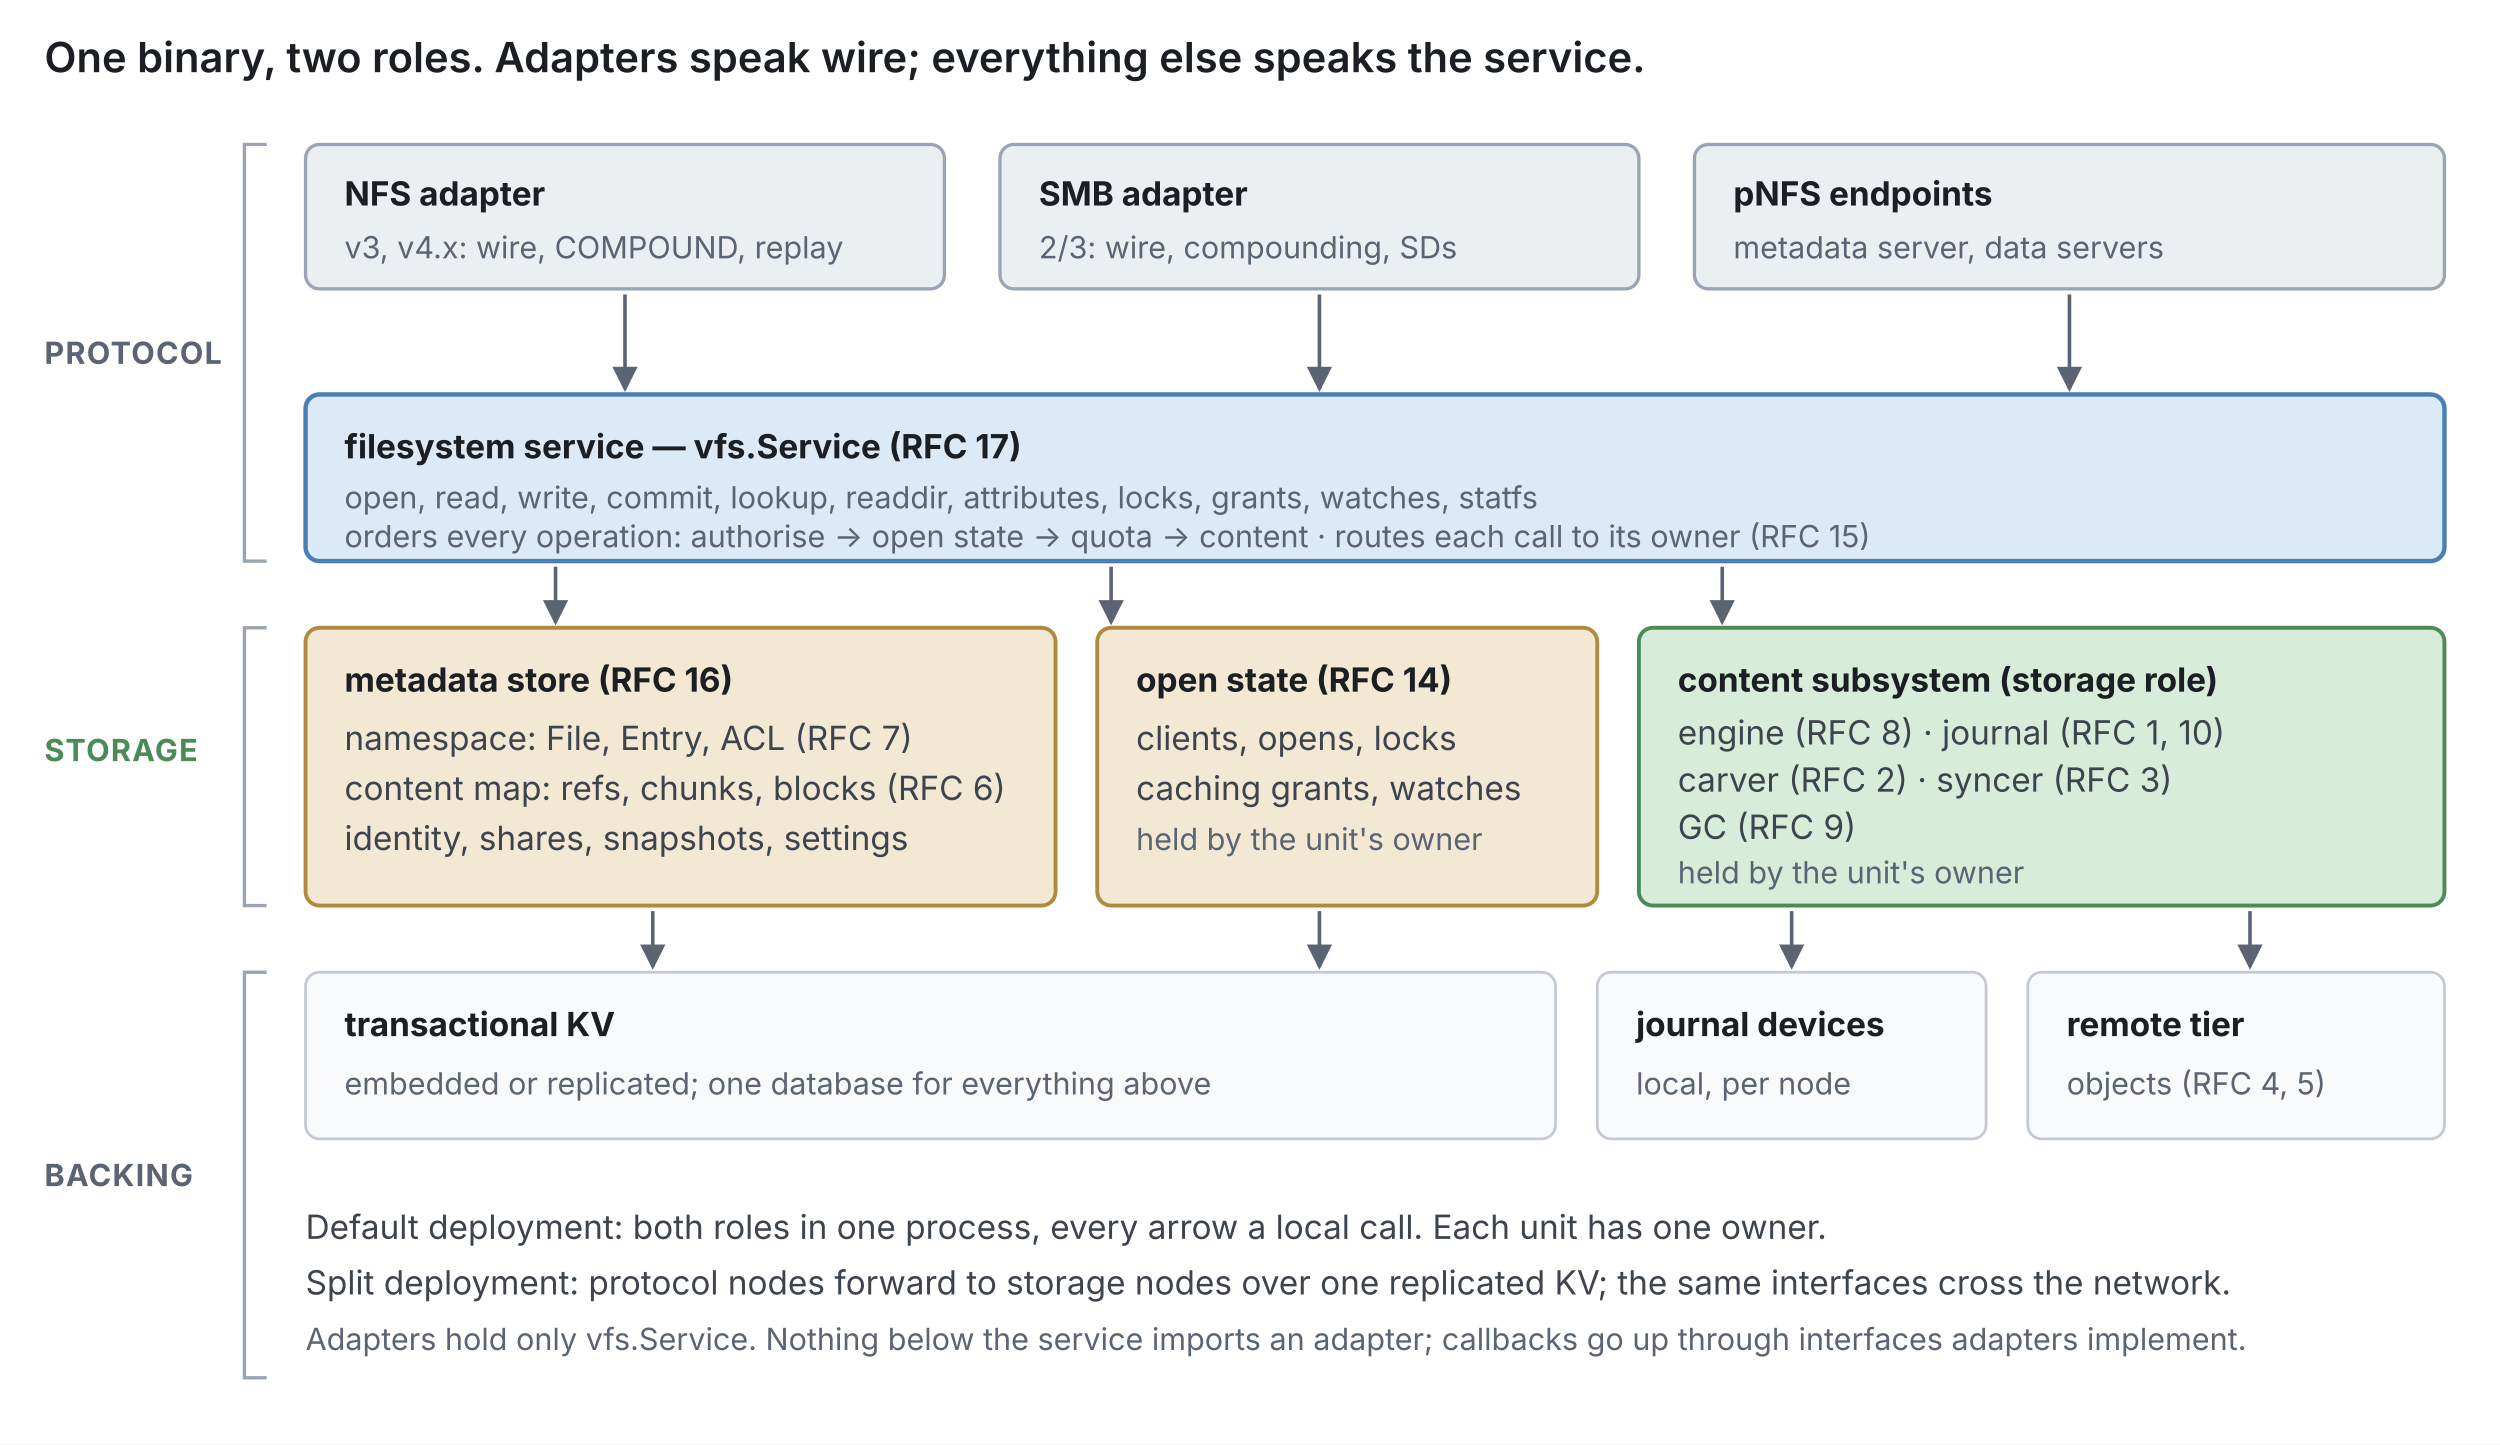
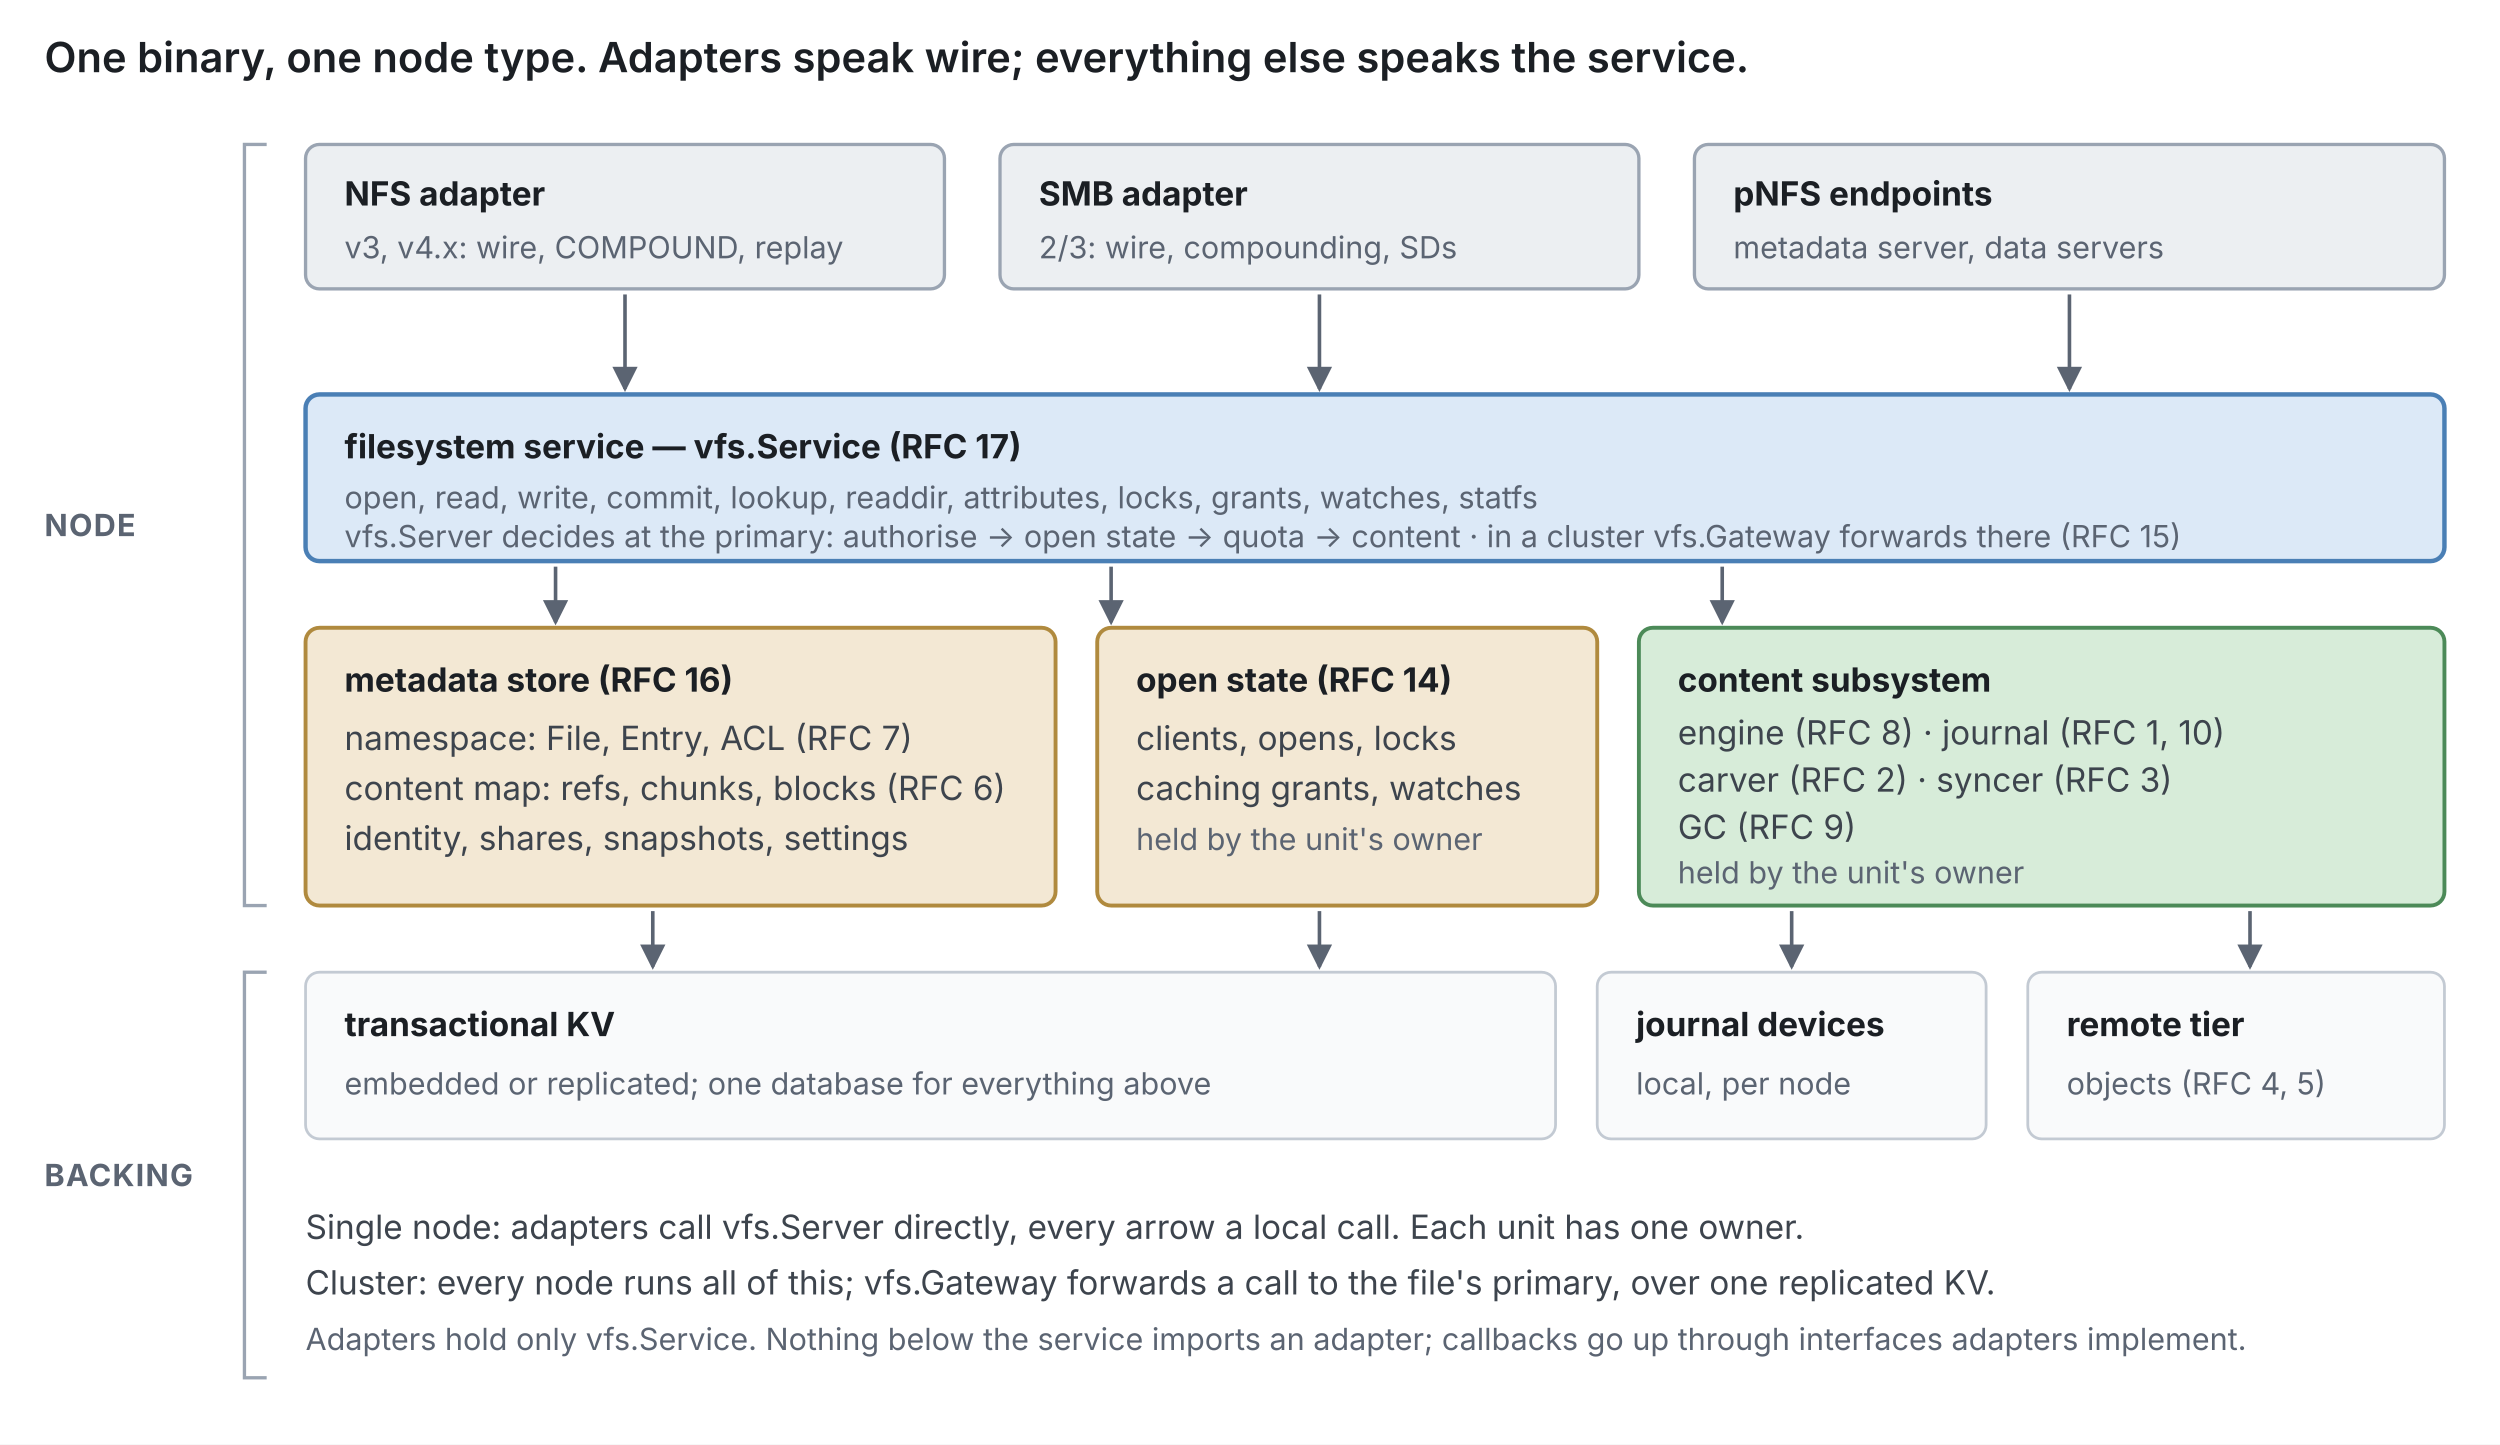
<svg xmlns="http://www.w3.org/2000/svg" viewBox="0 0 900 520" width="900" height="520" font-family="system-ui,-apple-system,Segoe UI,sans-serif">
  <defs>
    <style>
      .t{font-size:15px;font-weight:600;fill:#1b1f24}.h{font-size:12px;font-weight:700;fill:#1b1f24}
      .l{font-size:12px;fill:#3d444d}.s{font-size:11px;fill:#5b6472}
      .m{font-family:ui-monospace,SFMono-Regular,Menlo,monospace;font-size:11px;fill:#1b1f24}
      .ada{fill:#eceff2;stroke:#9aa4b2;stroke-width:1.2}
      .vfs{fill:#dce9f7;stroke:#4a7fb5;stroke-width:1.6}
      .meta{fill:#f3e8d4;stroke:#b08a3e;stroke-width:1.4}
      .data{fill:#d7ecd9;stroke:#4c8a58;stroke-width:1.4}
      .ext{fill:#f9fafb;stroke:#c3cad3;stroke-width:1}
      .role{font-size:11px;font-weight:700;fill:#5b6472;letter-spacing:.04em}
      .arr{stroke:#5b6472;stroke-width:1.3;fill:none;marker-end:url(#a)}
      .brk{stroke:#9aa4b2;stroke-width:1.2;fill:none}
    </style>
    <marker id="a" viewBox="0 0 8 8" refX="7" refY="4" markerWidth="7" markerHeight="7" orient="auto">
      <path d="M0,0 L8,4 L0,8 z" fill="#5b6472" />
    </marker>
  </defs>
  <rect width="900" height="520" fill="#ffffff" />
-   <text x="16" y="26" class="t">One binary, two roles. Adapters speak wire; everything else speaks the service.</text>
-   <path d="M96,52 L88,52 L88,202 L96,202" class="brk" />
-   <text x="16" y="131" class="role">PROTOCOL</text>
-   <path d="M96,226 L88,226 L88,326 L96,326" class="brk" />
-   <text x="16" y="274" class="role" style="fill:#4c8a58">STORAGE</text>
+   <text x="16" y="26" class="t">One binary, one node type. Adapters speak wire; everything else speaks the service.</text>
+   <path d="M96,52 L88,52 L88,326 L96,326" class="brk" />
+   <text x="16" y="193" class="role">NODE</text>
  <path d="M96,350 L88,350 L88,496 L96,496" class="brk" />
  <text x="16" y="427" class="role">BACKING</text>
  <rect x="110" y="52" width="230" height="52" rx="5" class="ada" />
  <text x="124" y="74" class="h">NFS adapter</text>
  <text x="124" y="93" class="s">v3, v4.x: wire, COMPOUND, replay</text>
  <rect x="360" y="52" width="230" height="52" rx="5" class="ada" />
  <text x="374" y="74" class="h">SMB adapter</text>
  <text x="374" y="93" class="s">2/3: wire, compounding, SDs</text>
  <rect x="610" y="52" width="270" height="52" rx="5" class="ada" />
  <text x="624" y="74" class="h">pNFS endpoints</text>
  <text x="624" y="93" class="s">metadata server, data servers</text>
  <path d="M225,106 L225,140" class="arr" />
  <path d="M475,106 L475,140" class="arr" />
  <path d="M745,106 L745,140" class="arr" />
  <rect x="110" y="142" width="770" height="60" rx="5" class="vfs" />
  <text x="124" y="165" class="h">filesystem service — vfs.Service (RFC 17)</text>
  <text x="124" y="183" class="s">open, read, write, commit, lookup, readdir, attributes, locks, grants, watches, statfs</text>
-   <text x="124" y="197" class="s">orders every operation: authorise → open state → quota → content · routes each call to its owner (RFC 15)</text>
+   <text x="124" y="197" class="s">vfs.Server decides at the primary: authorise → open state → quota → content · in a cluster vfs.Gateway forwards there (RFC 15)</text>
  <path d="M200,204 L200,224" class="arr" />
  <path d="M400,204 L400,224" class="arr" />
  <path d="M620,204 L620,224" class="arr" />
  <rect x="110" y="226" width="270" height="100" rx="5" class="meta" />
  <text x="124" y="249" class="h">metadata store (RFC 16)</text>
  <text x="124" y="270" class="l">namespace: File, Entry, ACL (RFC 7)</text>
  <text x="124" y="288" class="l">content map: refs, chunks, blocks (RFC 6)</text>
  <text x="124" y="306" class="l">identity, shares, snapshots, settings</text>
  <rect x="395" y="226" width="180" height="100" rx="5" class="meta" />
  <text x="409" y="249" class="h">open state (RFC 14)</text>
  <text x="409" y="270" class="l">clients, opens, locks</text>
  <text x="409" y="288" class="l">caching grants, watches</text>
  <text x="409" y="306" class="s">held by the unit's owner</text>
  <rect x="590" y="226" width="290" height="100" rx="5" class="data" />
-   <text x="604" y="249" class="h">content subsystem (storage role)</text>
+   <text x="604" y="249" class="h">content subsystem</text>
  <text x="604" y="268" class="l">engine (RFC 8) · journal (RFC 1, 10)</text>
  <text x="604" y="285" class="l">carver (RFC 2) · syncer (RFC 3)</text>
  <text x="604" y="302" class="l">GC (RFC 9)</text>
  <text x="604" y="318" class="s">held by the unit's owner</text>
  <path d="M235,328 L235,348" class="arr" />
  <path d="M475,328 L475,348" class="arr" />
  <path d="M645,328 L645,348" class="arr" />
  <path d="M810,328 L810,348" class="arr" />
  <rect x="110" y="350" width="450" height="60" rx="5" class="ext" />
  <text x="124" y="373" class="h">transactional KV</text>
  <text x="124" y="394" class="s">embedded or replicated; one database for everything above</text>
  <rect x="575" y="350" width="140" height="60" rx="5" class="ext" />
  <text x="589" y="373" class="h">journal devices</text>
  <text x="589" y="394" class="s">local, per node</text>
  <rect x="730" y="350" width="150" height="60" rx="5" class="ext" />
  <text x="744" y="373" class="h">remote tier</text>
  <text x="744" y="394" class="s">objects (RFC 4, 5)</text>
-   <text x="110" y="446" class="l">Default deployment: both roles in one process, every arrow a local call. Each unit has one owner.</text>
-   <text x="110" y="466" class="l">Split deployment: protocol nodes forward to storage nodes over one replicated KV; the same interfaces cross the network.</text>
+   <text x="110" y="446" class="l">Single node: adapters call vfs.Server directly, every arrow a local call. Each unit has one owner.</text>
+   <text x="110" y="466" class="l">Cluster: every node runs all of this; vfs.Gateway forwards a call to the file's primary, over one replicated KV.</text>
  <text x="110" y="486" class="s">Adapters hold only vfs.Service. Nothing below the service imports an adapter; callbacks go up through interfaces adapters implement.</text>
</svg>
